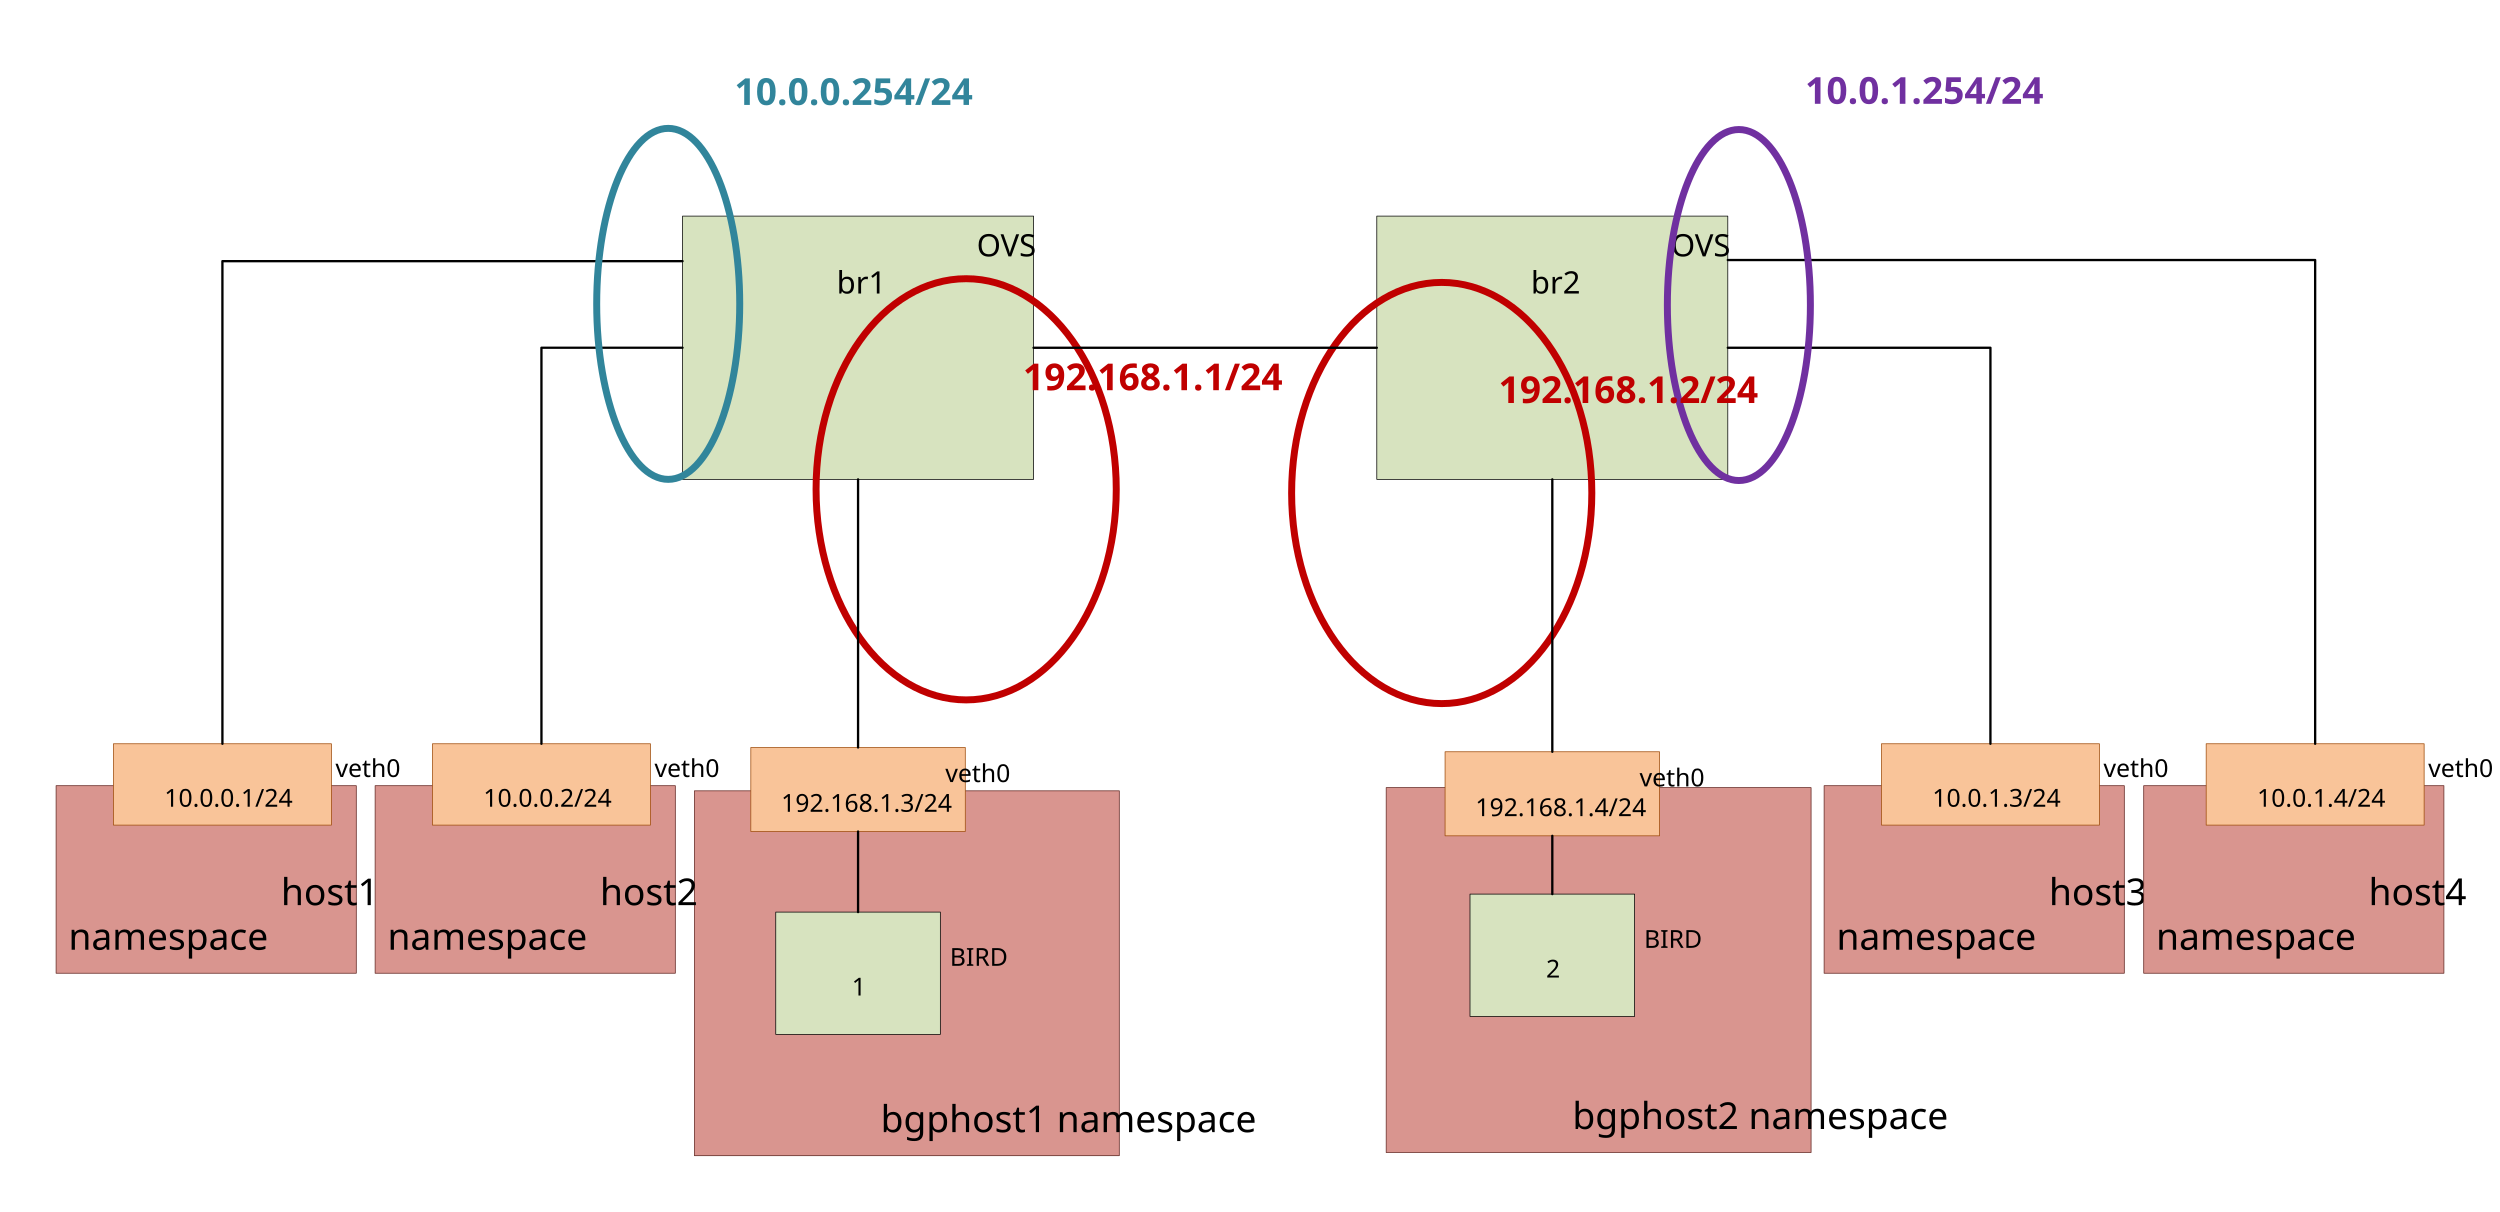
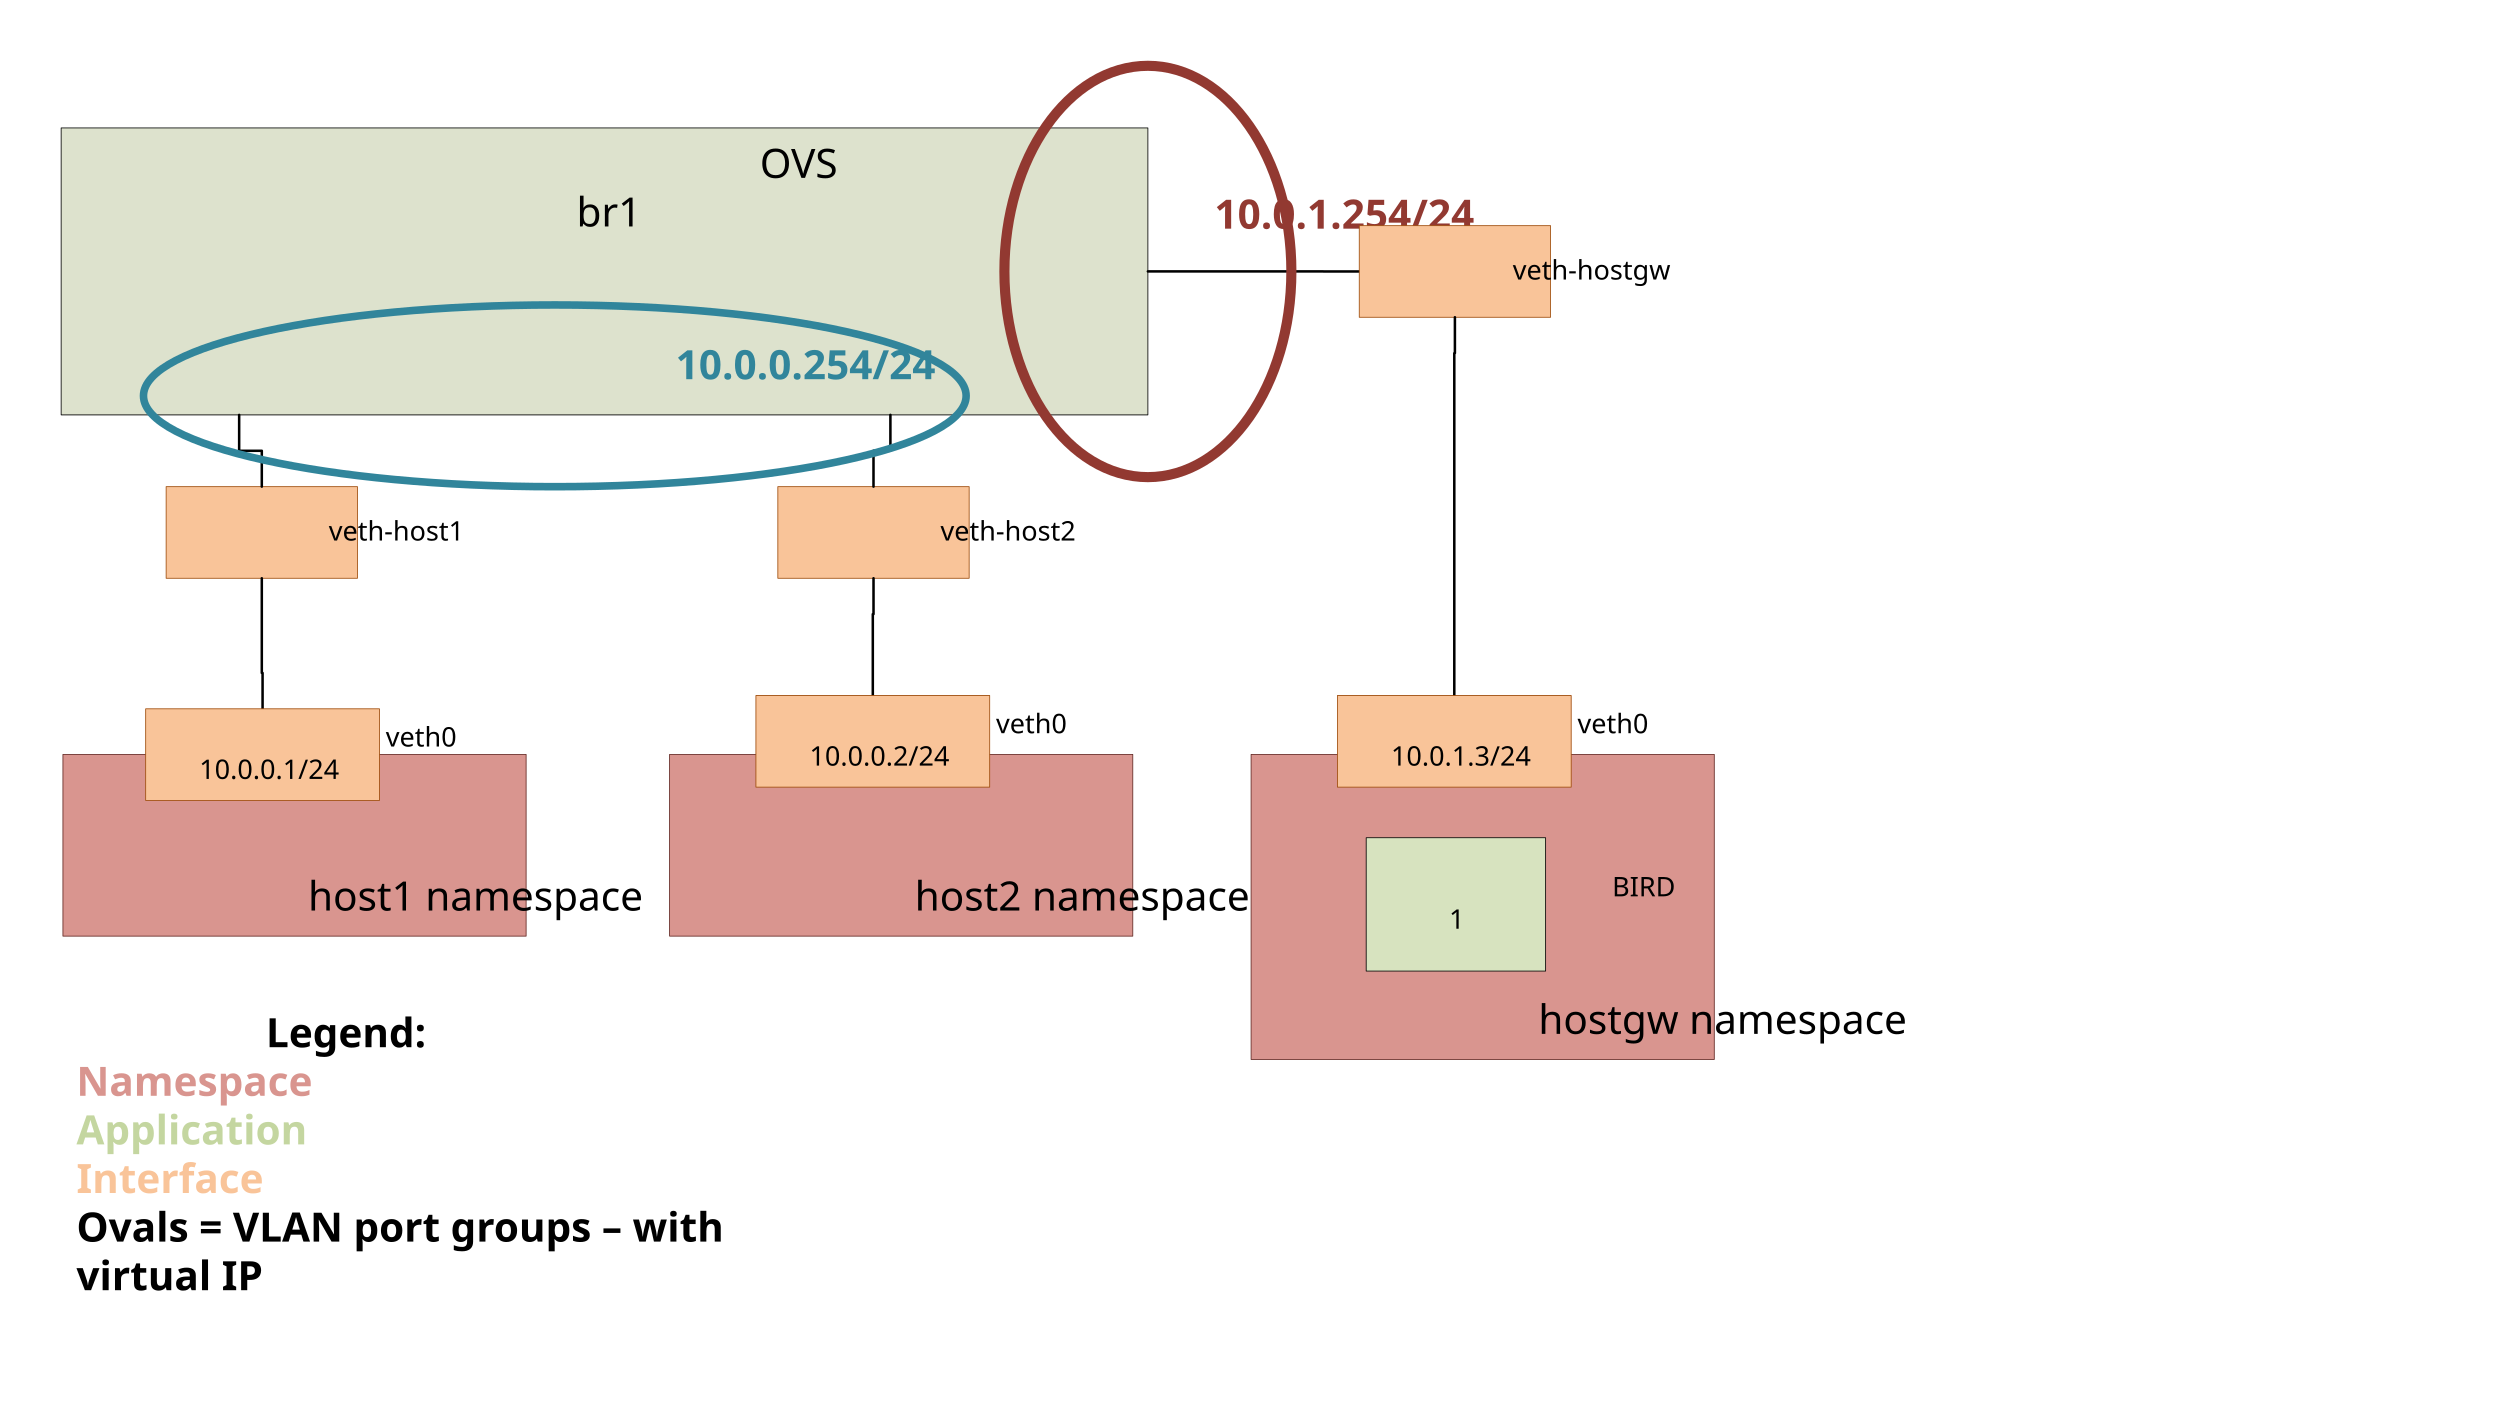
- <svg xmlns="http://www.w3.org/2000/svg" xmlns:ns1="http://schemas.microsoft.com/visio/2003/SVGExtensions/" width="11.217in" height="5.437in" viewBox="0 0 807.599 391.436" xml:space="preserve" color-interpolation-filters="sRGB" class="st16">
+ <svg xmlns="http://www.w3.org/2000/svg" xmlns:ns1="http://schemas.microsoft.com/visio/2003/SVGExtensions/" width="10.289in" height="5.81in" viewBox="0 0 740.835 418.335" xml:space="preserve" color-interpolation-filters="sRGB" class="st18">
  <ns1:documentProperties ns1:langID="1033" ns1:metric="true" ns1:viewMarkup="false">
    <ns1:userDefs>
      <ns1:ud ns1:nameU="msvNoAutoConnect" ns1:val="VT0(1):26" />
    </ns1:userDefs>
  </ns1:documentProperties>
  <style type="text/css">
	
- 		.st1 {fill:#d7e3bf;stroke:#000000;stroke-linecap:round;stroke-linejoin:round;stroke-width:0.24}
- 		.st2 {fill:#000000;font-family:Calibri;font-size:0.833em}
+ 		.st1 {fill:#dde2cd;stroke:#000000;stroke-linecap:round;stroke-linejoin:round;stroke-width:0.24}
+ 		.st2 {fill:#000000;font-family:Calibri;font-size:1em}
		.st3 {font-size:1em}
- 		.st4 {fill:none;stroke:#c00000;stroke-linecap:round;stroke-linejoin:round;stroke-width:2.25}
- 		.st5 {fill:#d9958f;stroke:#612621;stroke-linecap:round;stroke-linejoin:round;stroke-width:0.24}
- 		.st6 {fill:#000000;font-family:Calibri;font-size:1em}
- 		.st7 {fill:#f9c499;stroke:#9c4a09;stroke-linecap:round;stroke-linejoin:round;stroke-width:0.24}
- 		.st8 {fill:#000000;font-family:Calibri;font-size:0.667em}
- 		.st9 {stroke:#000000;stroke-linecap:round;stroke-linejoin:round;stroke-width:0.75}
+ 		.st4 {fill:#f9c499;stroke:#9c4a09;stroke-linecap:round;stroke-linejoin:round;stroke-width:0.24}
+ 		.st5 {fill:#000000;font-family:Calibri;font-size:0.667em}
+ 		.st6 {stroke:#000000;stroke-linecap:round;stroke-linejoin:round;stroke-width:0.75}
+ 		.st7 {fill:none;stroke:none;stroke-linecap:round;stroke-linejoin:round;stroke-width:0.75}
+ 		.st8 {fill:#31859b;font-family:Calibri;font-size:1em;font-weight:bold}
+ 		.st9 {fill:#923931;font-family:Calibri;font-size:1em;font-weight:bold}
		.st10 {fill:none;stroke:#31859b;stroke-linecap:round;stroke-linejoin:round;stroke-width:2.25}
- 		.st11 {fill:none;stroke:none;stroke-linecap:round;stroke-linejoin:round;stroke-width:0.75}
- 		.st12 {fill:#31859b;font-family:Calibri;font-size:1em;font-weight:bold}
- 		.st13 {fill:none;stroke:#7030a0;stroke-linecap:round;stroke-linejoin:round;stroke-width:2.25}
- 		.st14 {fill:#7030a0;font-family:Calibri;font-size:1em;font-weight:bold}
- 		.st15 {fill:#c00000;font-family:Calibri;font-size:1em;font-weight:bold}
- 		.st16 {fill:none;fill-rule:evenodd;font-size:12px;overflow:visible;stroke-linecap:square;stroke-miterlimit:3}
+ 		.st11 {fill:none;stroke:#923931;stroke-linecap:round;stroke-linejoin:round;stroke-width:3}
+ 		.st12 {fill:#d9958f;stroke:#612621;stroke-linecap:round;stroke-linejoin:round;stroke-width:0.24}
+ 		.st13 {fill:#000000;font-family:Calibri;font-size:1em;font-weight:bold}
+ 		.st14 {fill:#d9958f;font-size:1em}
+ 		.st15 {fill:#c4d6a0;font-size:1em}
+ 		.st16 {fill:#f9c499;font-size:1em}
+ 		.st17 {fill:#d7e3bf;stroke:#000000;stroke-linecap:round;stroke-linejoin:round;stroke-width:0.24}
+ 		.st18 {fill:none;fill-rule:evenodd;font-size:12px;overflow:visible;stroke-linecap:square;stroke-miterlimit:3}
	
	</style>
-   <g ns1:mID="7" ns1:index="3" ns1:groupContext="foregroundPage">
+   <g ns1:mID="13" ns1:index="5" ns1:groupContext="foregroundPage">
    <ns1:pageProperties ns1:drawingScale="0.0393701" ns1:pageScale="0.0393701" ns1:drawingUnits="24" ns1:shadowOffsetX="8.50394" ns1:shadowOffsetY="-8.50394" />
    <ns1:layer ns1:name="Connector" ns1:index="0" />
-     <g id="shape14-1" ns1:mID="14" ns1:groupContext="shape" transform="translate(444.76,-236.589)">
+     <g id="shape2-1" ns1:mID="2" ns1:groupContext="shape" transform="translate(18.12,-295.387)">
      <ns1:userDefs>
        <ns1:ud ns1:nameU="visVersion" ns1:val="VT0(15):26" />
      </ns1:userDefs>
      <ns1:textBlock ns1:margins="rect(4,4,4,4)" ns1:tabSpace="42.5197" ns1:verticalAlign="0" />
-       <ns1:textRect cx="56.693" cy="348.916" width="113.39" height="85.039" />
-       <rect x="0" y="306.397" width="113.386" height="85.039" class="st1" />
-       <text x="48.25" y="319.4" class="st2" ns1:langID="1033">
+       <ns1:textRect cx="161.019" cy="375.815" width="322.04" height="85.039" />
+       <rect x="0" y="333.296" width="322.037" height="85.039" class="st1" />
+       <text x="150.88" y="348.1" class="st2" ns1:langID="1033">
        <ns1:paragraph ns1:horizAlign="1" />
        <ns1:tabList />OVS<ns1:newlineChar />
-         <tspan x="49.79" dy="1.2em" class="st3">br</tspan>2</text>
-     </g>
-     <g id="shape2-5" ns1:mID="2" ns1:groupContext="shape" transform="translate(220.492,-236.589)">
-       <ns1:userDefs>
-         <ns1:ud ns1:nameU="visVersion" ns1:val="VT0(15):26" />
-       </ns1:userDefs>
-       <ns1:textBlock ns1:margins="rect(4,4,4,4)" ns1:tabSpace="42.5197" ns1:verticalAlign="0" />
-       <ns1:textRect cx="56.693" cy="348.916" width="113.39" height="85.039" />
-       <rect x="0" y="306.397" width="113.386" height="85.039" class="st1" />
-       <text x="48.25" y="319.4" class="st2" ns1:langID="1033">
-         <ns1:paragraph ns1:horizAlign="1" />
-         <ns1:tabList />OVS<ns1:newlineChar />
-         <tspan x="49.79" dy="1.2em" class="st3">br</tspan>1</text>
-     </g>
-     <g id="shape129-9" ns1:mID="129" ns1:groupContext="shape" transform="translate(263.622,-165.348)">
-       <ellipse cx="48.487" cy="323.405" rx="48.487" ry="68.031" class="st4" />
-     </g>
-     <g id="shape139-11" ns1:mID="139" ns1:groupContext="shape" transform="translate(417.245,-164.154)">
-       <ellipse cx="48.487" cy="323.405" rx="48.487" ry="68.031" class="st4" />
-     </g>
-     <g id="shape1-13" ns1:mID="1" ns1:groupContext="shape" transform="translate(224.319,-18.12)">
-       <ns1:userDefs>
-         <ns1:ud ns1:nameU="visVersion" ns1:val="VT0(15):26" />
-       </ns1:userDefs>
-       <ns1:textBlock ns1:margins="rect(4,4,4,4)" ns1:tabSpace="42.5197" ns1:verticalAlign="2" />
-       <ns1:textRect cx="68.628" cy="332.505" width="137.26" height="117.862" />
-       <rect x="0" y="273.575" width="137.257" height="117.862" class="st5" />
-       <text x="4" y="383.84" class="st6" ns1:langID="1033">
-         <ns1:paragraph />
-         <ns1:tabList />bgphost1 namespace</text>
-     </g>
-     <g id="shape4-16" ns1:mID="4" ns1:groupContext="shape" transform="translate(242.546,-122.828)">
-       <ns1:userDefs>
-         <ns1:ud ns1:nameU="visVersion" ns1:val="VT0(15):26" />
-       </ns1:userDefs>
-       <ns1:textBlock ns1:margins="rect(4,4,4,4)" ns1:tabSpace="42.5197" />
-       <ns1:textRect cx="34.639" cy="377.86" width="69.28" height="27.153" />
-       <rect x="0" y="364.283" width="69.277" height="27.153" class="st7" />
-       <text x="25.37" y="375.46" class="st8" ns1:langID="1033">
-         <ns1:paragraph ns1:horizAlign="1" />
-         <ns1:tabList />veth0<ns1:newlineChar />
-         <tspan x="9.79" dy="1.2em" class="st3">192</tspan>.168.1.3/24</text>
-     </g>
-     <g id="shape13-20" ns1:mID="13" ns1:groupContext="shape" transform="translate(447.793,-19.1399)">
-       <ns1:userDefs>
-         <ns1:ud ns1:nameU="visVersion" ns1:val="VT0(15):26" />
-       </ns1:userDefs>
-       <ns1:textBlock ns1:margins="rect(4,4,4,4)" ns1:tabSpace="42.5197" ns1:verticalAlign="2" />
-       <ns1:textRect cx="68.628" cy="332.505" width="137.26" height="117.862" />
-       <rect x="0" y="273.575" width="137.257" height="117.862" class="st5" />
-       <text x="4" y="383.84" class="st6" ns1:langID="1033">
-         <ns1:paragraph />
-         <ns1:tabList />bgphost2 namespace</text>
-     </g>
-     <g id="shape15-23" ns1:mID="15" ns1:groupContext="shape" transform="translate(466.815,-121.433)">
-       <ns1:userDefs>
-         <ns1:ud ns1:nameU="visVersion" ns1:val="VT0(15):26" />
-       </ns1:userDefs>
-       <ns1:textBlock ns1:margins="rect(4,4,4,4)" ns1:tabSpace="42.5197" />
-       <ns1:textRect cx="34.639" cy="377.86" width="69.28" height="27.153" />
-       <rect x="0" y="364.283" width="69.277" height="27.153" class="st7" />
-       <text x="25.37" y="375.46" class="st8" ns1:langID="1033">
-         <ns1:paragraph ns1:horizAlign="1" />
-         <ns1:tabList />veth0<ns1:newlineChar />
-         <tspan x="9.79" dy="1.2em" class="st3">192</tspan>.168.1.4/24</text>
-     </g>
-     <g id="shape22-27" ns1:mID="22" ns1:groupContext="shape" ns1:layerMember="0" transform="translate(333.878,-272.022)">
-       <path d="M0 384.35 L110.88 384.35" class="st9" />
-     </g>
-     <g id="shape48-30" ns1:mID="48" ns1:groupContext="shape" transform="translate(250.6,-57.2951)">
-       <ns1:userDefs>
-         <ns1:ud ns1:nameU="visVersion" ns1:val="VT0(15):26" />
-       </ns1:userDefs>
-       <ns1:textBlock ns1:margins="rect(4,4,4,4)" ns1:tabSpace="42.5197" />
-       <ns1:textRect cx="26.585" cy="371.68" width="53.17" height="39.511" />
-       <rect x="0" y="351.925" width="53.169" height="39.511" class="st1" />
-       <text x="18.77" y="369.28" class="st8" ns1:langID="1033">
-         <ns1:paragraph ns1:horizAlign="1" />
-         <ns1:tabList />BIRD<ns1:newlineChar />
-         <tspan x="24.56" dy="1.2em" class="st3">1</tspan>
-       </text>
-     </g>
-     <g id="shape49-34" ns1:mID="49" ns1:groupContext="shape" transform="translate(474.869,-63.0993)">
-       <ns1:userDefs>
-         <ns1:ud ns1:nameU="visVersion" ns1:val="VT0(15):26" />
-       </ns1:userDefs>
-       <ns1:textBlock ns1:margins="rect(4,4,4,4)" ns1:tabSpace="42.5197" />
-       <ns1:textRect cx="26.585" cy="371.68" width="53.17" height="39.511" />
-       <rect x="0" y="351.925" width="53.169" height="39.511" class="st1" />
-       <text x="18.77" y="369.28" class="st8" ns1:langID="1033">
-         <ns1:paragraph ns1:horizAlign="1" />
-         <ns1:tabList />BIRD<ns1:newlineChar />
-         <tspan x="24.56" dy="1.2em" class="st3">2</tspan>
-       </text>
-     </g>
-     <g id="shape50-38" ns1:mID="50" ns1:groupContext="shape" ns1:layerMember="0" transform="translate(270.098,-96.8065)">
-       <path d="M7.09 391.44 L7.09 365.41" class="st9" />
-     </g>
-     <g id="shape51-41" ns1:mID="51" ns1:groupContext="shape" ns1:layerMember="0" transform="translate(494.367,-102.611)">
-       <path d="M7.09 391.44 L7.09 372.61" class="st9" />
-     </g>
-     <g id="group116-44" transform="translate(121.179,-77.0508)" ns1:mID="116" ns1:groupContext="group">
-       <g id="shape52-45" ns1:mID="52" ns1:groupContext="shape">
+         <tspan x="152.73" dy="1.2em" class="st3">br</tspan>1</text>
+     </g>
+     <g id="shape3-5" ns1:mID="3" ns1:groupContext="shape" transform="translate(49.2333,-246.974)">
+       <ns1:userDefs>
+         <ns1:ud ns1:nameU="visVersion" ns1:val="VT0(15):26" />
+       </ns1:userDefs>
+       <ns1:textBlock ns1:margins="rect(4,4,4,4)" ns1:tabSpace="42.5197" />
+       <ns1:textRect cx="28.346" cy="404.758" width="56.7" height="27.153" />
+       <rect x="0" y="391.182" width="56.693" height="27.153" class="st4" />
+       <text x="10.74" y="407.16" class="st5" ns1:langID="1033">
+         <ns1:paragraph ns1:horizAlign="1" />
+         <ns1:tabList />veth-host1</text>
+     </g>
+     <g id="shape7-8" ns1:mID="7" ns1:groupContext="shape" transform="translate(230.501,-246.974)">
+       <ns1:userDefs>
+         <ns1:ud ns1:nameU="visVersion" ns1:val="VT0(15):26" />
+       </ns1:userDefs>
+       <ns1:textBlock ns1:margins="rect(4,4,4,4)" ns1:tabSpace="42.5197" />
+       <ns1:textRect cx="28.346" cy="404.758" width="56.7" height="27.153" />
+       <rect x="0" y="391.182" width="56.693" height="27.153" class="st4" />
+       <text x="10.74" y="407.16" class="st5" ns1:langID="1033">
+         <ns1:paragraph ns1:horizAlign="1" />
+         <ns1:tabList />veth-host2</text>
+     </g>
+     <g id="shape27-11" ns1:mID="27" ns1:groupContext="shape" ns1:layerMember="0" transform="translate(402.794,-330.812)">
+       <path d="M0 411.26 L-10.63 411.26 L-10.63 411.24 L-62.64 411.24" class="st6" />
+     </g>
+     <g id="shape29-14" ns1:mID="29" ns1:groupContext="shape" transform="translate(93.7749,-295.387)">
+       <ns1:textBlock ns1:margins="rect(4,4,4,4)" ns1:tabSpace="42.5197" />
+       <ns1:textRect cx="85.039" cy="404.162" width="170.08" height="28.346" />
+       <rect x="0" y="389.988" width="170.079" height="28.346" class="st7" />
+       <text x="50.28" y="407.76" class="st8" ns1:langID="1033">
+         <ns1:paragraph ns1:horizAlign="1" />
+         <ns1:tabList />10.0.0.254/24</text>
+     </g>
+     <g id="shape31-17" ns1:mID="31" ns1:groupContext="shape" transform="translate(262.468,-344.181)">
+       <ns1:textBlock ns1:margins="rect(4,4,4,4)" ns1:tabSpace="42.5197" />
+       <ns1:textRect cx="76" cy="408.335" width="152" height="20" />
+       <rect x="0" y="398.335" width="152" height="20" class="st7" />
+       <text x="41.25" y="411.94" class="st9" ns1:langID="1033">
+         <ns1:paragraph ns1:horizAlign="1" />
+         <ns1:tabList />10.0.1.254/24</text>
+     </g>
+     <g id="shape38-20" ns1:mID="38" ns1:groupContext="shape" ns1:layerMember="0" transform="translate(84.7801,-208.288)">
+       <path d="M-6.97 418.33 L-6.97 407.71 L-7.2 407.71 L-7.2 379.65" class="st6" />
+     </g>
+     <g id="shape39-23" ns1:mID="39" ns1:groupContext="shape" ns1:layerMember="0" transform="translate(265.832,-246.974)">
+       <path d="M-6.98 418.33 L-6.98 428.96 L-7.19 428.96 L-7.19 453.07" class="st6" />
+     </g>
+     <g id="shape41-26" ns1:mID="41" ns1:groupContext="shape" ns1:layerMember="0" transform="translate(81.3096,-274.127)">
+       <path d="M-3.73 418.33 L-3.73 407.71 L-10.44 407.71 L-10.44 397.08" class="st6" />
+     </g>
+     <g id="shape42-29" ns1:mID="42" ns1:groupContext="shape" ns1:layerMember="0" transform="translate(268.437,-295.387)">
+       <path d="M-4.58 418.33 L-4.58 428.96 L-9.59 428.96 L-9.59 439.59" class="st6" />
+     </g>
+     <g id="shape50-32" ns1:mID="50" ns1:groupContext="shape" transform="translate(42.5197,-274.111)">
+       <ellipse cx="121.89" cy="391.406" rx="121.89" ry="26.929" class="st10" />
+     </g>
+     <g id="shape54-34" ns1:mID="54" ns1:groupContext="shape" transform="translate(297.638,-276.945)">
+       <ellipse cx="42.52" cy="357.39" rx="42.52" ry="60.945" class="st11" />
+     </g>
+     <g id="group57-36" transform="translate(18.649,-140.921)" ns1:mID="57" ns1:groupContext="group">
+       <g id="shape1-37" ns1:mID="1" ns1:groupContext="shape">
        <ns1:userDefs>
          <ns1:ud ns1:nameU="visVersion" ns1:val="VT0(15):26" />
        </ns1:userDefs>
        <ns1:textBlock ns1:margins="rect(4,4,4,4)" ns1:tabSpace="42.5197" ns1:verticalAlign="2" />
-         <ns1:textRect cx="48.487" cy="361.146" width="96.98" height="60.581" />
-         <rect x="0" y="330.855" width="96.975" height="60.581" class="st5" />
-         <text x="4" y="369.44" class="st6" ns1:langID="1033">
+         <ns1:textRect cx="68.628" cy="391.406" width="137.26" height="53.858" />
+         <rect x="0" y="364.477" width="137.257" height="53.858" class="st12" />
+         <text x="4" y="410.74" class="st2" ns1:langID="1033">
          <ns1:paragraph />
-           <ns1:tabList />host2<ns1:newlineChar />
-           <tspan x="4" dy="1.2em" class="st3">namespace</tspan>
-         </text>
-       </g>
-       <g id="shape53-49" ns1:mID="53" ns1:groupContext="shape" transform="translate(18.5247,-47.8569)">
+           <ns1:tabList />host1 namespace</text>
+       </g>
+       <g id="shape4-40" ns1:mID="4" ns1:groupContext="shape" transform="translate(24.5197,-40.214)">
        <ns1:userDefs>
          <ns1:ud ns1:nameU="visVersion" ns1:val="VT0(15):26" />
        </ns1:userDefs>
        <ns1:textBlock ns1:margins="rect(4,4,4,4)" ns1:tabSpace="42.5197" />
-         <ns1:textRect cx="35.203" cy="378.303" width="70.41" height="26.267" />
-         <rect x="0" y="365.169" width="70.407" height="26.267" class="st7" />
-         <text x="25.94" y="375.9" class="st8" ns1:langID="1033">
+         <ns1:textRect cx="34.639" cy="404.758" width="69.28" height="27.153" />
+         <rect x="0" y="391.182" width="69.277" height="27.153" class="st4" />
+         <text x="25.37" y="402.36" class="st5" ns1:langID="1033">
          <ns1:paragraph ns1:horizAlign="1" />
          <ns1:tabList />veth0<ns1:newlineChar />
-           <tspan x="16.44" dy="1.2em" class="st3">10</tspan>.0.0.2/24</text>
-       </g>
-     </g>
-     <g id="group117-53" transform="translate(18.12,-77.0508)" ns1:mID="117" ns1:groupContext="group">
-       <g id="shape58-54" ns1:mID="58" ns1:groupContext="shape">
+           <tspan x="15.87" dy="1.2em" class="st3">10</tspan>.0.0.1/24</text>
+       </g>
+     </g>
+     <g id="group58-44" transform="translate(198.425,-140.921)" ns1:mID="58" ns1:groupContext="group">
+       <g id="shape5-45" ns1:mID="5" ns1:groupContext="shape">
        <ns1:userDefs>
          <ns1:ud ns1:nameU="visVersion" ns1:val="VT0(15):26" />
        </ns1:userDefs>
        <ns1:textBlock ns1:margins="rect(4,4,4,4)" ns1:tabSpace="42.5197" ns1:verticalAlign="2" />
-         <ns1:textRect cx="48.487" cy="361.146" width="96.98" height="60.581" />
-         <rect x="0" y="330.855" width="96.975" height="60.581" class="st5" />
-         <text x="4" y="369.44" class="st6" ns1:langID="1033">
+         <ns1:textRect cx="68.628" cy="391.406" width="137.26" height="53.858" />
+         <rect x="0" y="364.477" width="137.257" height="53.858" class="st12" />
+         <text x="4" y="410.74" class="st2" ns1:langID="1033">
          <ns1:paragraph />
-           <ns1:tabList />host1<ns1:newlineChar />
-           <tspan x="4" dy="1.2em" class="st3">namespace</tspan>
-         </text>
-       </g>
-       <g id="shape59-58" ns1:mID="59" ns1:groupContext="shape" transform="translate(18.5247,-47.8569)">
+           <ns1:tabList />host2 namespace</text>
+       </g>
+       <g id="shape6-48" ns1:mID="6" ns1:groupContext="shape" transform="translate(25.5796,-44.1608)">
        <ns1:userDefs>
          <ns1:ud ns1:nameU="visVersion" ns1:val="VT0(15):26" />
        </ns1:userDefs>
        <ns1:textBlock ns1:margins="rect(4,4,4,4)" ns1:tabSpace="42.5197" />
-         <ns1:textRect cx="35.203" cy="378.303" width="70.41" height="26.267" />
-         <rect x="0" y="365.169" width="70.407" height="26.267" class="st7" />
-         <text x="25.94" y="375.9" class="st8" ns1:langID="1033">
+         <ns1:textRect cx="34.639" cy="404.758" width="69.28" height="27.153" />
+         <rect x="0" y="391.182" width="69.277" height="27.153" class="st4" />
+         <text x="25.37" y="402.36" class="st5" ns1:langID="1033">
          <ns1:paragraph ns1:horizAlign="1" />
          <ns1:tabList />veth0<ns1:newlineChar />
-           <tspan x="16.44" dy="1.2em" class="st3">10</tspan>.0.0.1/24</text>
-       </g>
-     </g>
-     <g id="group118-62" transform="translate(589.261,-77.0508)" ns1:mID="118" ns1:groupContext="group">
-       <g id="shape114-63" ns1:mID="114" ns1:groupContext="shape">
-         <ns1:userDefs>
-           <ns1:ud ns1:nameU="visVersion" ns1:val="VT0(15):26" />
-         </ns1:userDefs>
-         <ns1:textBlock ns1:margins="rect(4,4,4,4)" ns1:tabSpace="42.5197" ns1:verticalAlign="2" />
-         <ns1:textRect cx="48.487" cy="361.146" width="96.98" height="60.581" />
-         <rect x="0" y="330.855" width="96.975" height="60.581" class="st5" />
-         <text x="4" y="369.44" class="st6" ns1:langID="1033">
-           <ns1:paragraph />
-           <ns1:tabList />host3<ns1:newlineChar />
-           <tspan x="4" dy="1.2em" class="st3">namespace</tspan>
-         </text>
-       </g>
-       <g id="shape115-67" ns1:mID="115" ns1:groupContext="shape" transform="translate(18.5247,-47.8569)">
+           <tspan x="15.87" dy="1.2em" class="st3">10</tspan>.0.0.2/24</text>
+       </g>
+     </g>
+     <g id="shape61-52" ns1:mID="61" ns1:groupContext="shape" transform="translate(18.649,-32.4001)">
+       <ns1:textBlock ns1:margins="rect(4,4,4,4)" ns1:tabSpace="42.5197" ns1:verticalAlign="0" />
+       <ns1:textRect cx="92.36" cy="373.135" width="184.73" height="90.401" />
+       <rect x="0" y="327.934" width="184.721" height="90.401" class="st7" />
+       <text x="4" y="342.73" class="st13" ns1:langID="1033">
+         <ns1:paragraph />
+         <ns1:tabList />Legend:<ns1:newlineChar />
+         <tspan x="4" dy="1.2em" class="st14">Namespace<ns1:newlineChar />
+         </tspan>
+         <tspan x="4" dy="1.2em" class="st15">Application<ns1:newlineChar />
+         </tspan>
+         <tspan x="4" dy="1.2em" class="st16">Interface<ns1:newlineChar />
+         </tspan>
+         <tspan x="4" dy="1.2em" class="st3">Ovals </tspan>= VLAN port groups – with <tspan x="4" dy="1.2em" class="st3">virtual IP</tspan>
+         <ns1:newlineChar />
+       </text>
+     </g>
+     <g id="shape66-60" ns1:mID="66" ns1:groupContext="shape" transform="translate(402.794,-324.314)">
+       <ns1:userDefs>
+         <ns1:ud ns1:nameU="visVersion" ns1:val="VT0(15):26" />
+       </ns1:userDefs>
+       <ns1:textBlock ns1:margins="rect(4,4,4,4)" ns1:tabSpace="42.5197" />
+       <ns1:textRect cx="28.346" cy="404.758" width="56.7" height="27.153" />
+       <rect x="0" y="391.182" width="56.693" height="27.153" class="st4" />
+       <text x="8.03" y="407.16" class="st5" ns1:langID="1033">
+         <ns1:paragraph ns1:horizAlign="1" />
+         <ns1:tabList />veth-hostgw</text>
+     </g>
+     <g id="shape67-63" ns1:mID="67" ns1:groupContext="shape" ns1:layerMember="0" transform="translate(438.137,-324.314)">
+       <path d="M-7 418.33 L-7 428.96 L-7.18 428.96 L-7.18 530.41" class="st6" />
+     </g>
+     <g id="group73-66" transform="translate(370.742,-104.378)" ns1:mID="73" ns1:groupContext="group">
+       <g id="shape69-67" ns1:mID="69" ns1:groupContext="shape" ns1:layerMember="0" transform="translate(67.5421,-65.7004)">
+         <path d="M-6.85 418.33 L-6.85 413.02 L-7.32 413.02 L-7.32 403.33" class="st6" />
+       </g>
+       <g id="group71-70" ns1:mID="71" ns1:groupContext="group">
+         <g id="shape64-71" ns1:mID="64" ns1:groupContext="shape">
+           <ns1:userDefs>
+             <ns1:ud ns1:nameU="visVersion" ns1:val="VT0(15):26" />
+           </ns1:userDefs>
+           <ns1:textBlock ns1:margins="rect(4,4,4,4)" ns1:tabSpace="42.5197" ns1:verticalAlign="2" />
+           <ns1:textRect cx="68.628" cy="373.135" width="137.26" height="90.401" />
+           <rect x="0" y="327.934" width="137.257" height="90.401" class="st12" />
+           <text x="4" y="410.74" class="st2" ns1:langID="1033">
+             <ns1:paragraph />
+             <ns1:tabList />hostgw namespace</text>
+         </g>
+         <g id="shape68-74" ns1:mID="68" ns1:groupContext="shape" transform="translate(34.1081,-26.189)">
+           <ns1:userDefs>
+             <ns1:ud ns1:nameU="visVersion" ns1:val="VT0(15):26" />
+           </ns1:userDefs>
+           <ns1:textBlock ns1:margins="rect(4,4,4,4)" ns1:tabSpace="42.5197" />
+           <ns1:textRect cx="26.585" cy="398.579" width="53.17" height="39.511" />
+           <rect x="0" y="378.823" width="53.169" height="39.511" class="st17" />
+           <text x="18.77" y="396.18" class="st5" ns1:langID="1033">
+             <ns1:paragraph ns1:horizAlign="1" />
+             <ns1:tabList />BIRD<ns1:newlineChar />
+             <tspan x="24.56" dy="1.2em" class="st3">1</tspan>
+           </text>
+         </g>
+       </g>
+       <g id="shape65-78" ns1:mID="65" ns1:groupContext="shape" transform="translate(25.5796,-80.7033)">
        <ns1:userDefs>
          <ns1:ud ns1:nameU="visVersion" ns1:val="VT0(15):26" />
        </ns1:userDefs>
        <ns1:textBlock ns1:margins="rect(4,4,4,4)" ns1:tabSpace="42.5197" />
-         <ns1:textRect cx="35.203" cy="378.303" width="70.41" height="26.267" />
-         <rect x="0" y="365.169" width="70.407" height="26.267" class="st7" />
-         <text x="25.94" y="375.9" class="st8" ns1:langID="1033">
+         <ns1:textRect cx="34.639" cy="404.758" width="69.28" height="27.153" />
+         <rect x="0" y="391.182" width="69.277" height="27.153" class="st4" />
+         <text x="25.37" y="402.36" class="st5" ns1:langID="1033">
          <ns1:paragraph ns1:horizAlign="1" />
          <ns1:tabList />veth0<ns1:newlineChar />
-           <tspan x="16.44" dy="1.2em" class="st3">10</tspan>.0.1.3/24</text>
-       </g>
-     </g>
-     <g id="group119-71" transform="translate(692.504,-77.0508)" ns1:mID="119" ns1:groupContext="group">
-       <g id="shape111-72" ns1:mID="111" ns1:groupContext="shape">
-         <ns1:userDefs>
-           <ns1:ud ns1:nameU="visVersion" ns1:val="VT0(15):26" />
-         </ns1:userDefs>
-         <ns1:textBlock ns1:margins="rect(4,4,4,4)" ns1:tabSpace="42.5197" ns1:verticalAlign="2" />
-         <ns1:textRect cx="48.487" cy="361.146" width="96.98" height="60.581" />
-         <rect x="0" y="330.855" width="96.975" height="60.581" class="st5" />
-         <text x="4" y="369.44" class="st6" ns1:langID="1033">
-           <ns1:paragraph />
-           <ns1:tabList />host4<ns1:newlineChar />
-           <tspan x="4" dy="1.2em" class="st3">namespace</tspan>
-         </text>
-       </g>
-       <g id="shape112-76" ns1:mID="112" ns1:groupContext="shape" transform="translate(20.1776,-47.8569)">
-         <ns1:userDefs>
-           <ns1:ud ns1:nameU="visVersion" ns1:val="VT0(15):26" />
-         </ns1:userDefs>
-         <ns1:textBlock ns1:margins="rect(4,4,4,4)" ns1:tabSpace="42.5197" />
-         <ns1:textRect cx="35.203" cy="378.303" width="70.41" height="26.267" />
-         <rect x="0" y="365.169" width="70.407" height="26.267" class="st7" />
-         <text x="25.94" y="375.9" class="st8" ns1:langID="1033">
-           <ns1:paragraph ns1:horizAlign="1" />
-           <ns1:tabList />veth0<ns1:newlineChar />
-           <tspan x="16.44" dy="1.2em" class="st3">10</tspan>.0.1.4/24</text>
-       </g>
-     </g>
-     <g id="shape120-80" ns1:mID="120" ns1:groupContext="shape" ns1:layerMember="0" transform="translate(174.907,-151.175)">
-       <path d="M0 391.44 L0 263.5 L45.58 263.5" class="st9" />
-     </g>
-     <g id="shape121-83" ns1:mID="121" ns1:groupContext="shape" ns1:layerMember="0" transform="translate(71.8481,-151.175)">
-       <path d="M0 391.44 L0 235.53 L148.64 235.53" class="st9" />
-     </g>
-     <g id="shape122-86" ns1:mID="122" ns1:groupContext="shape" ns1:layerMember="0" transform="translate(558.146,-279.109)">
-       <path d="M0 391.44 L84.84 391.44 L84.84 519.37" class="st9" />
-     </g>
-     <g id="shape123-89" ns1:mID="123" ns1:groupContext="shape" ns1:layerMember="0" transform="translate(558.146,-307.455)">
-       <path d="M0 391.44 L189.74 391.44 L189.74 547.72" class="st9" />
-     </g>
-     <g id="shape124-92" ns1:mID="124" ns1:groupContext="shape" transform="translate(192.756,-236.589)">
-       <ellipse cx="23.102" cy="334.743" rx="23.102" ry="56.693" class="st10" />
-     </g>
-     <g id="shape125-94" ns1:mID="125" ns1:groupContext="shape" transform="translate(176.557,-349.6)">
-       <ns1:textBlock ns1:margins="rect(4,4,4,4)" ns1:tabSpace="42.5197" />
-       <ns1:textRect cx="39.301" cy="379.893" width="78.61" height="23.086" />
-       <rect x="0" y="368.35" width="78.602" height="23.086" class="st11" />
-       <text x="4.55" y="383.49" class="st12" ns1:langID="1033">
-         <ns1:paragraph ns1:horizAlign="1" />
-         <ns1:tabList />10.0.0.254/24</text>
-     </g>
-     <g id="shape127-97" ns1:mID="127" ns1:groupContext="shape" transform="translate(538.624,-236.214)">
-       <ellipse cx="23.102" cy="334.743" rx="23.102" ry="56.693" class="st13" />
-     </g>
-     <g id="shape128-99" ns1:mID="128" ns1:groupContext="shape" transform="translate(522.425,-349.975)">
-       <ns1:textBlock ns1:margins="rect(4,4,4,4)" ns1:tabSpace="42.5197" />
-       <ns1:textRect cx="39.301" cy="379.893" width="78.61" height="23.086" />
-       <rect x="0" y="368.35" width="78.602" height="23.086" class="st11" />
-       <text x="4.55" y="383.49" class="st14" ns1:langID="1033">
-         <ns1:paragraph ns1:horizAlign="1" />
-         <ns1:tabList />10.0.1.254/24</text>
-     </g>
-     <g id="shape130-102" ns1:mID="130" ns1:groupContext="shape" transform="translate(263.622,-255.014)">
-       <ns1:textBlock ns1:margins="rect(4,4,4,4)" ns1:tabSpace="42.5197" />
-       <ns1:textRect cx="48.487" cy="377.45" width="96.98" height="27.971" />
-       <rect x="0" y="363.465" width="96.975" height="27.971" class="st11" />
-       <text x="10.69" y="381.05" class="st15" ns1:langID="1033">
-         <ns1:paragraph ns1:horizAlign="1" />
-         <ns1:tabList />192.168.1.1/24</text>
-     </g>
-     <g id="shape131-105" ns1:mID="131" ns1:groupContext="shape" transform="translate(417.245,-250.883)">
-       <ns1:textBlock ns1:margins="rect(4,4,4,4)" ns1:tabSpace="42.5197" />
-       <ns1:textRect cx="48.487" cy="377.45" width="96.98" height="27.971" />
-       <rect x="0" y="363.465" width="96.975" height="27.971" class="st11" />
-       <text x="10.69" y="381.05" class="st15" ns1:langID="1033">
-         <ns1:paragraph ns1:horizAlign="1" />
-         <ns1:tabList />192.168.1.2/24</text>
-     </g>
-     <g id="shape140-108" ns1:mID="140" ns1:groupContext="shape" ns1:layerMember="0" transform="translate(270.098,-149.981)">
-       <path d="M7.09 391.44 L7.09 304.83" class="st9" />
-     </g>
-     <g id="shape141-111" ns1:mID="141" ns1:groupContext="shape" ns1:layerMember="0" transform="translate(494.367,-148.586)">
-       <path d="M7.09 391.44 L7.09 303.43" class="st9" />
+           <tspan x="15.87" dy="1.2em" class="st3">10</tspan>.0.1.3/24</text>
+       </g>
    </g>
  </g>
</svg>
